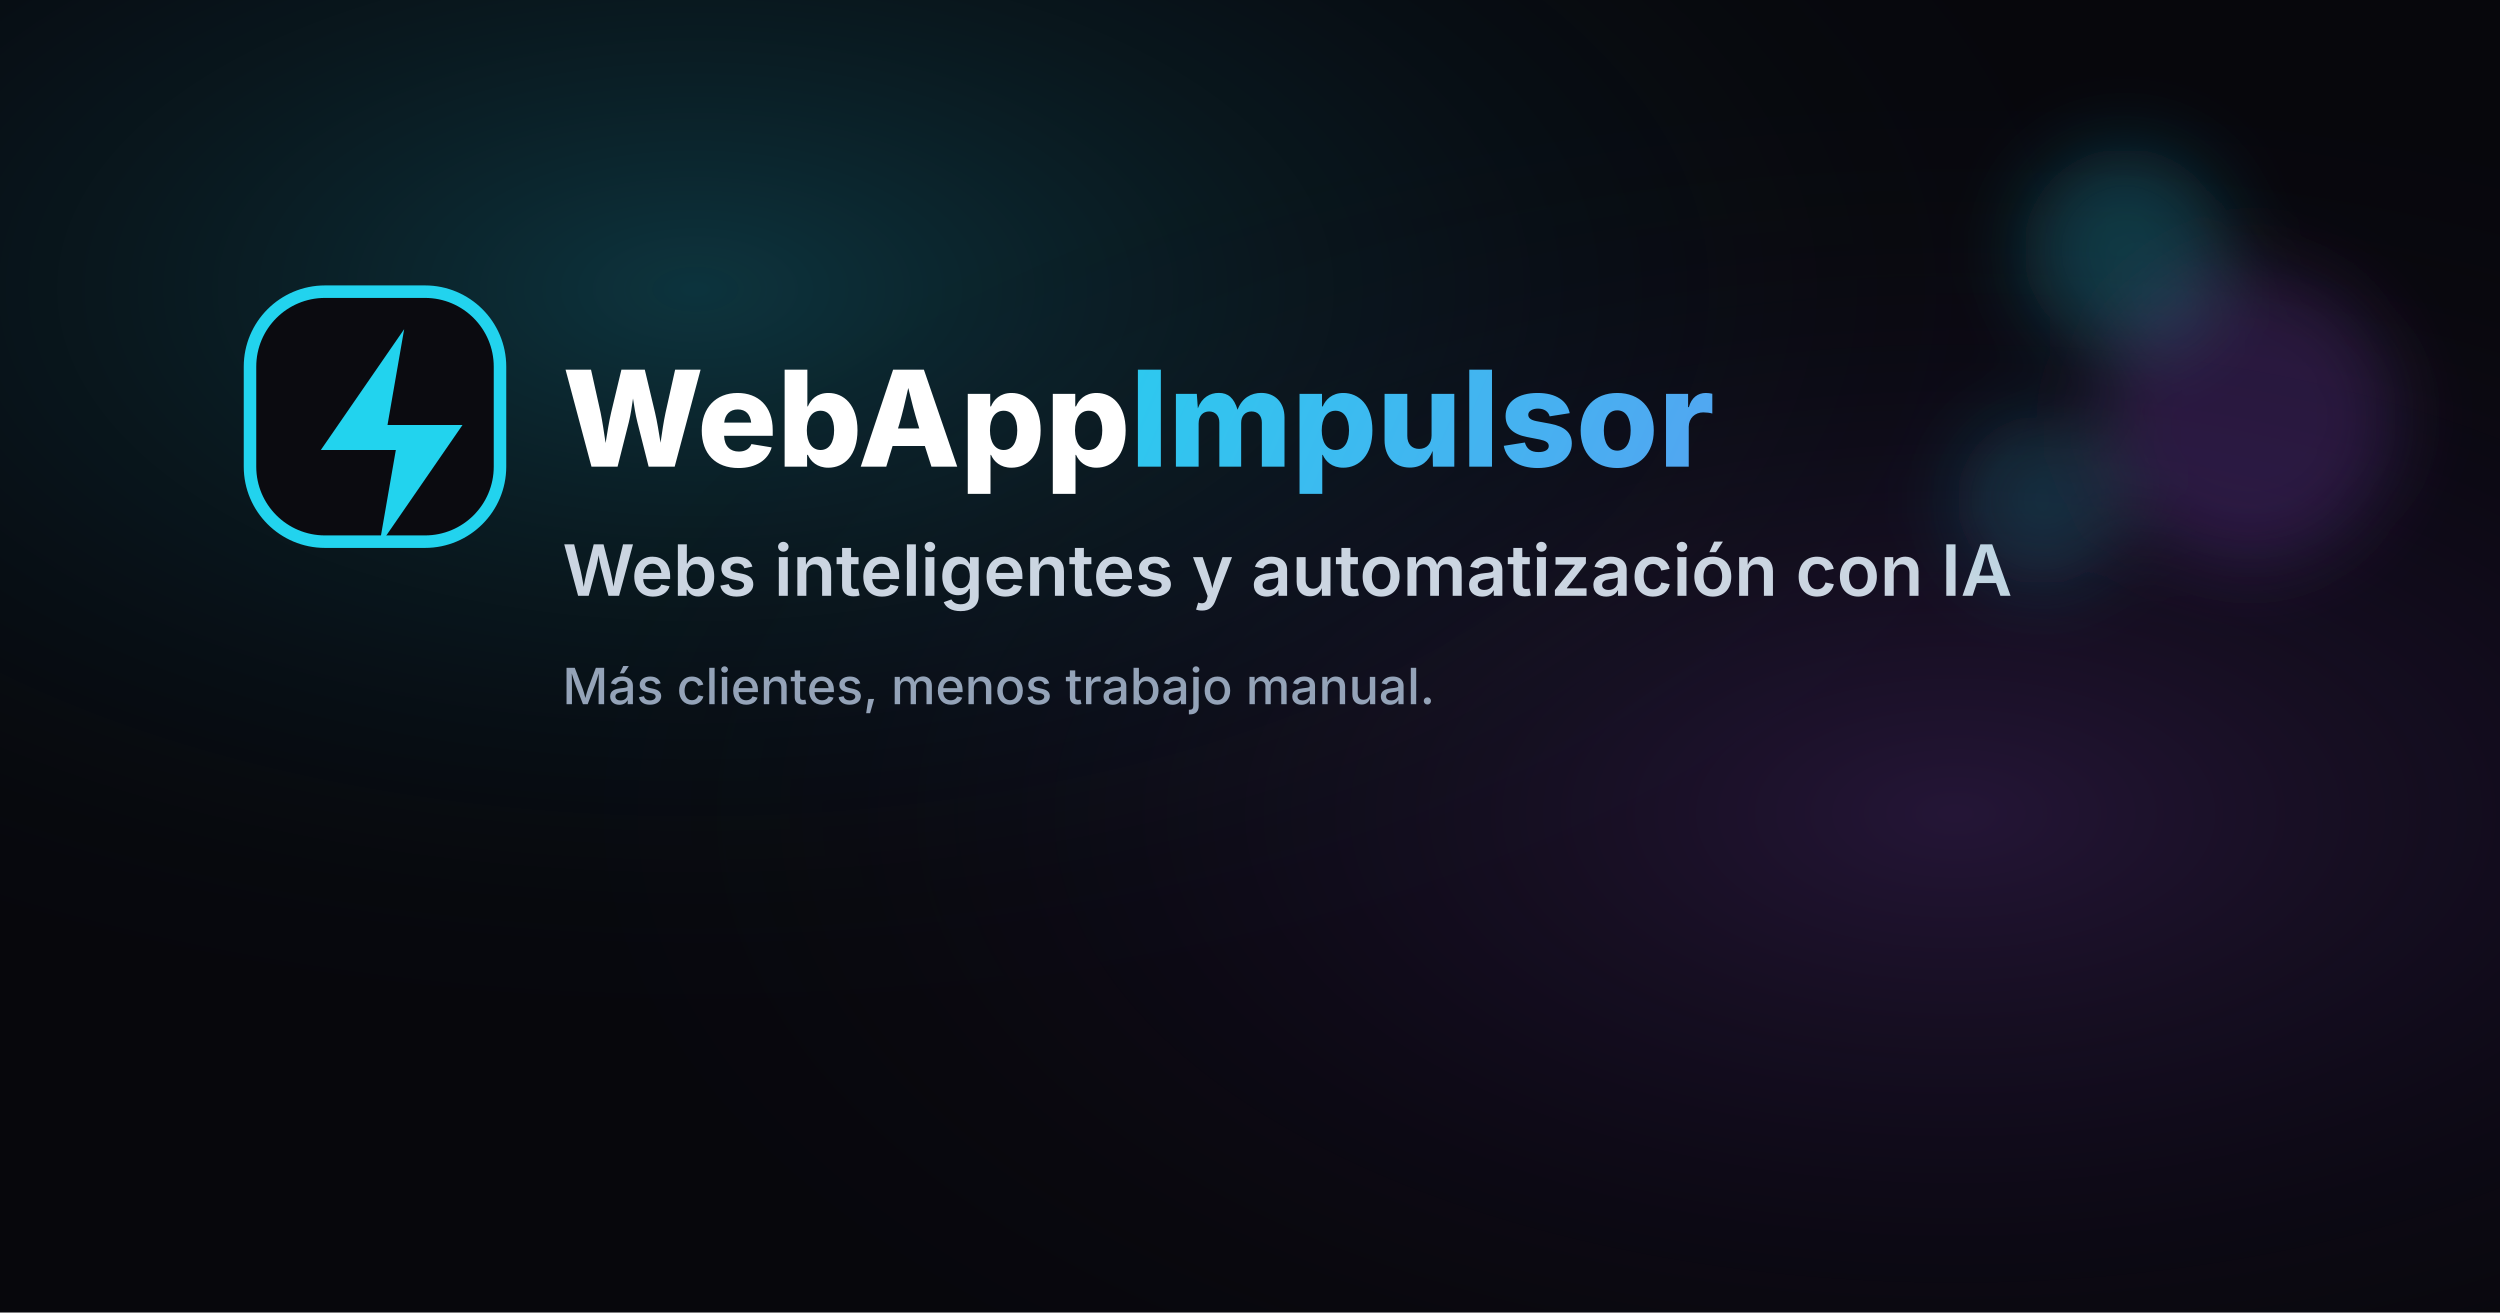
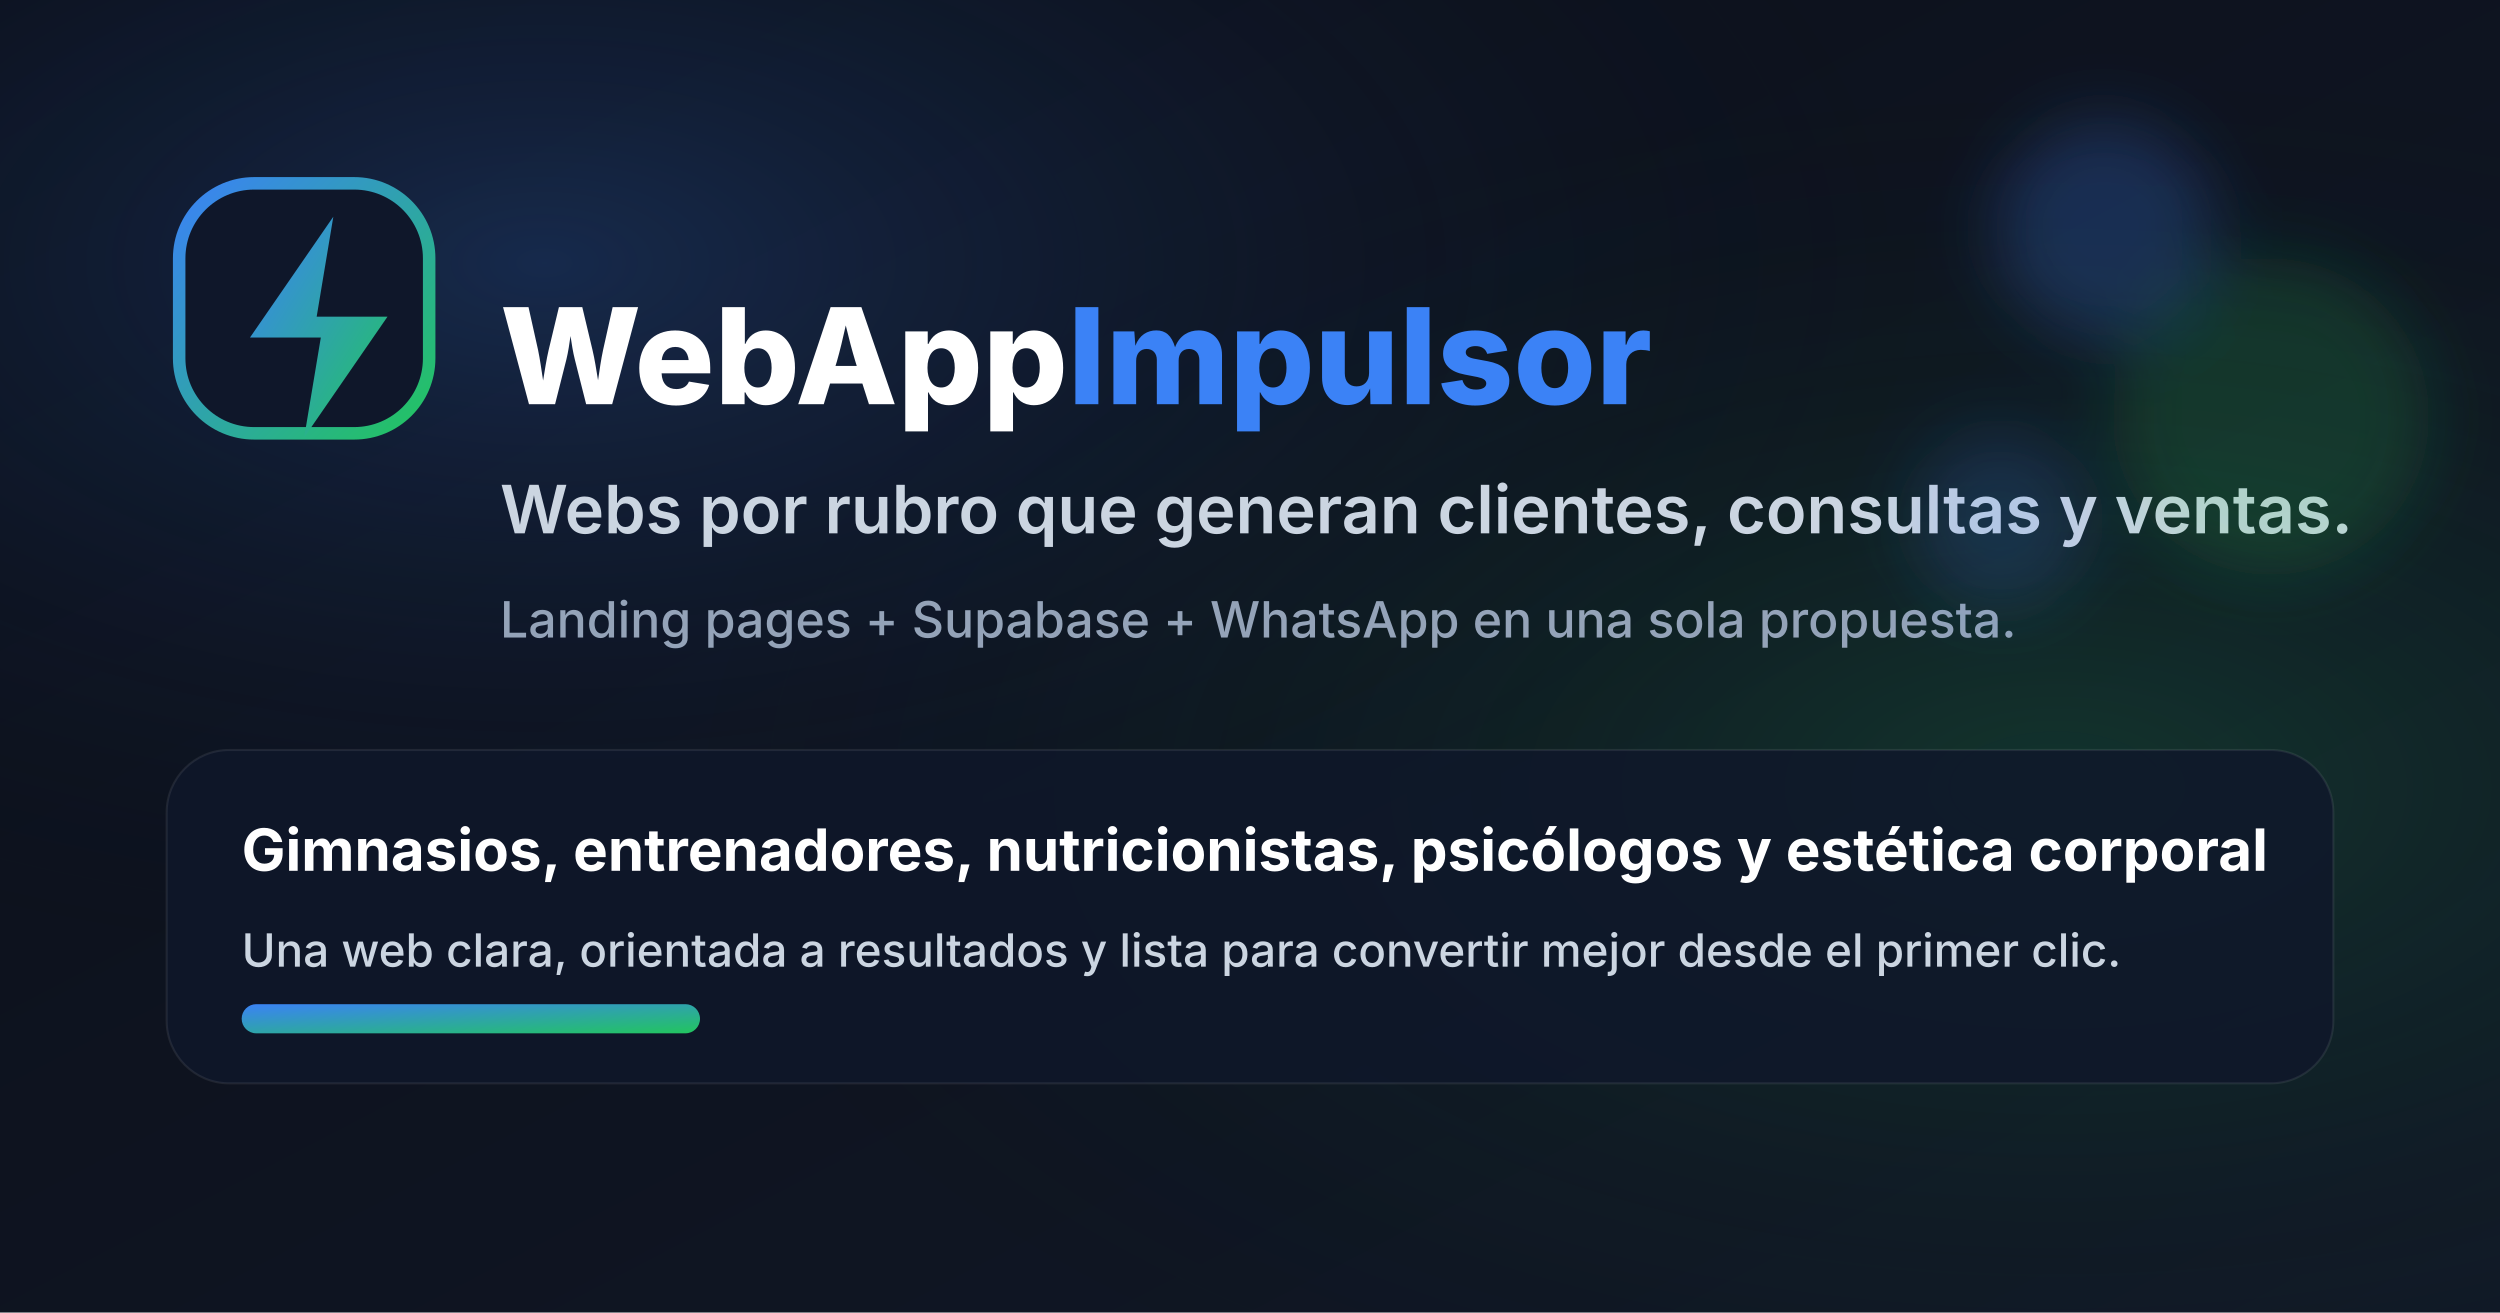
<svg xmlns="http://www.w3.org/2000/svg" width="1200" height="630" viewBox="0 0 1200 630">
  <defs>
-     <linearGradient id="g" x1="140" y1="120" x2="1060" y2="520" gradientUnits="userSpaceOnUse">
-       <stop stop-color="#22d3ee" />
-       <stop offset="1" stop-color="#a855f7" />
+     <linearGradient id="bg" x1="0" x2="1" y1="0" y2="1">
+       <stop offset="0%" stop-color="#0B0F19" />
+       <stop offset="100%" stop-color="#111827" />
    </linearGradient>
-     <radialGradient id="r1" cx="28%" cy="22%" r="60%">
-       <stop stop-color="#22d3ee" stop-opacity="0.22" />
+     <linearGradient id="accent" x1="0" x2="1" y1="0" y2="1">
+       <stop offset="0%" stop-color="#3B82F6" />
+       <stop offset="100%" stop-color="#22C55E" />
+     </linearGradient>
+     <radialGradient id="glow1" cx="22%" cy="20%" r="58%">
+       <stop stop-color="#3B82F6" stop-opacity="0.22" />
      <stop offset="1" stop-color="#000" stop-opacity="0" />
    </radialGradient>
-     <radialGradient id="r2" cx="78%" cy="62%" r="60%">
-       <stop stop-color="#a855f7" stop-opacity="0.18" />
+     <radialGradient id="glow2" cx="82%" cy="60%" r="58%">
+       <stop stop-color="#22C55E" stop-opacity="0.18" />
      <stop offset="1" stop-color="#000" stop-opacity="0" />
    </radialGradient>
    <filter id="soft" x="-20%" y="-20%" width="140%" height="140%">
-       <feGaussianBlur stdDeviation="18" />
+       <feGaussianBlur stdDeviation="16" />
    </filter>
  </defs>
-   <rect width="1200" height="630" fill="#07070c" />
-   <rect width="1200" height="630" fill="url(#r1)" />
-   <rect width="1200" height="630" fill="url(#r2)" />
-   <g transform="translate(120 140)">
-     <rect x="0" y="0" width="120" height="120" rx="36" fill="#0b0b10" stroke="url(#g)" stroke-width="6" />
-     <path d="M74 18 34 76h36l-8 46 40-58H66l8-46Z" fill="url(#g)" />
+   <rect width="1200" height="630" fill="url(#bg)" />
+   <rect width="1200" height="630" fill="url(#glow1)" />
+   <rect width="1200" height="630" fill="url(#glow2)" />
+   <g transform="translate(86 88)">
+     <rect x="0" y="0" width="120" height="120" rx="36" fill="#0f172a" stroke="url(#accent)" stroke-width="6" />
+     <path d="M74 16 34 74h34l-8 48 40-58H66l8-48Z" fill="url(#accent)" />
  </g>
-   <g transform="translate(270 150)">
+   <g transform="translate(240 120)">
    <text x="0" y="74" font-family="Inter, system-ui, -apple-system, Segoe UI, Roboto, Arial, sans-serif" font-size="64" font-weight="800" fill="#ffffff">
-       WebApp<tspan fill="url(#g)">Impulsor</tspan>
+       WebApp<tspan fill="#3B82F6">Impulsor</tspan>
    </text>
-     <text x="0" y="136" font-family="Inter, system-ui, -apple-system, Segoe UI, Roboto, Arial, sans-serif" font-size="34" font-weight="600" fill="#cbd5e1">
-       Webs inteligentes y automatización con IA
+     <text x="0" y="136" font-family="Inter, system-ui, -apple-system, Segoe UI, Roboto, Arial, sans-serif" font-size="32" font-weight="600" fill="#cbd5e1">
+       Webs por rubro que generan clientes, consultas y ventas.
    </text>
-     <text x="0" y="188" font-family="Inter, system-ui, -apple-system, Segoe UI, Roboto, Arial, sans-serif" font-size="24" font-weight="500" fill="#94a3b8">
-       Más clientes, menos trabajo manual.
+     <text x="0" y="186" font-family="Inter, system-ui, -apple-system, Segoe UI, Roboto, Arial, sans-serif" font-size="24" font-weight="500" fill="#94a3b8">
+       Landing pages + Supabase + WhatsApp en una sola propuesta.
    </text>
  </g>
+   <g transform="translate(80 360)">
+     <rect x="0" y="0" width="1040" height="160" rx="30" fill="#0f172a" fill-opacity="0.84" stroke="#ffffff" stroke-opacity="0.08" />
+     <text x="36" y="58" font-family="Inter, system-ui, -apple-system, Segoe UI, Roboto, Arial, sans-serif" font-size="28" font-weight="700" fill="#ffffff">
+       Gimnasios, entrenadores, nutricionistas, psicólogos y estética corporal
+     </text>
+     <text x="36" y="104" font-family="Inter, system-ui, -apple-system, Segoe UI, Roboto, Arial, sans-serif" font-size="22" font-weight="500" fill="#cbd5e1">
+       Una web clara, orientada a resultados y lista para convertir mejor desde el primer clic.
+     </text>
+     <rect x="36" y="122" width="220" height="14" rx="7" fill="url(#accent)" />
+   </g>
  <g filter="url(#soft)" opacity="0.95">
-     <circle cx="1020" cy="120" r="48" fill="#22d3ee" fill-opacity="0.25" />
-     <circle cx="1080" cy="200" r="70" fill="#a855f7" fill-opacity="0.20" />
-     <circle cx="980" cy="240" r="40" fill="#22d3ee" fill-opacity="0.18" />
+     <circle cx="1010" cy="110" r="52" fill="#3B82F6" fill-opacity="0.25" />
+     <circle cx="1090" cy="200" r="76" fill="#22C55E" fill-opacity="0.18" />
+     <circle cx="960" cy="250" r="42" fill="#3B82F6" fill-opacity="0.18" />
  </g>
</svg>
